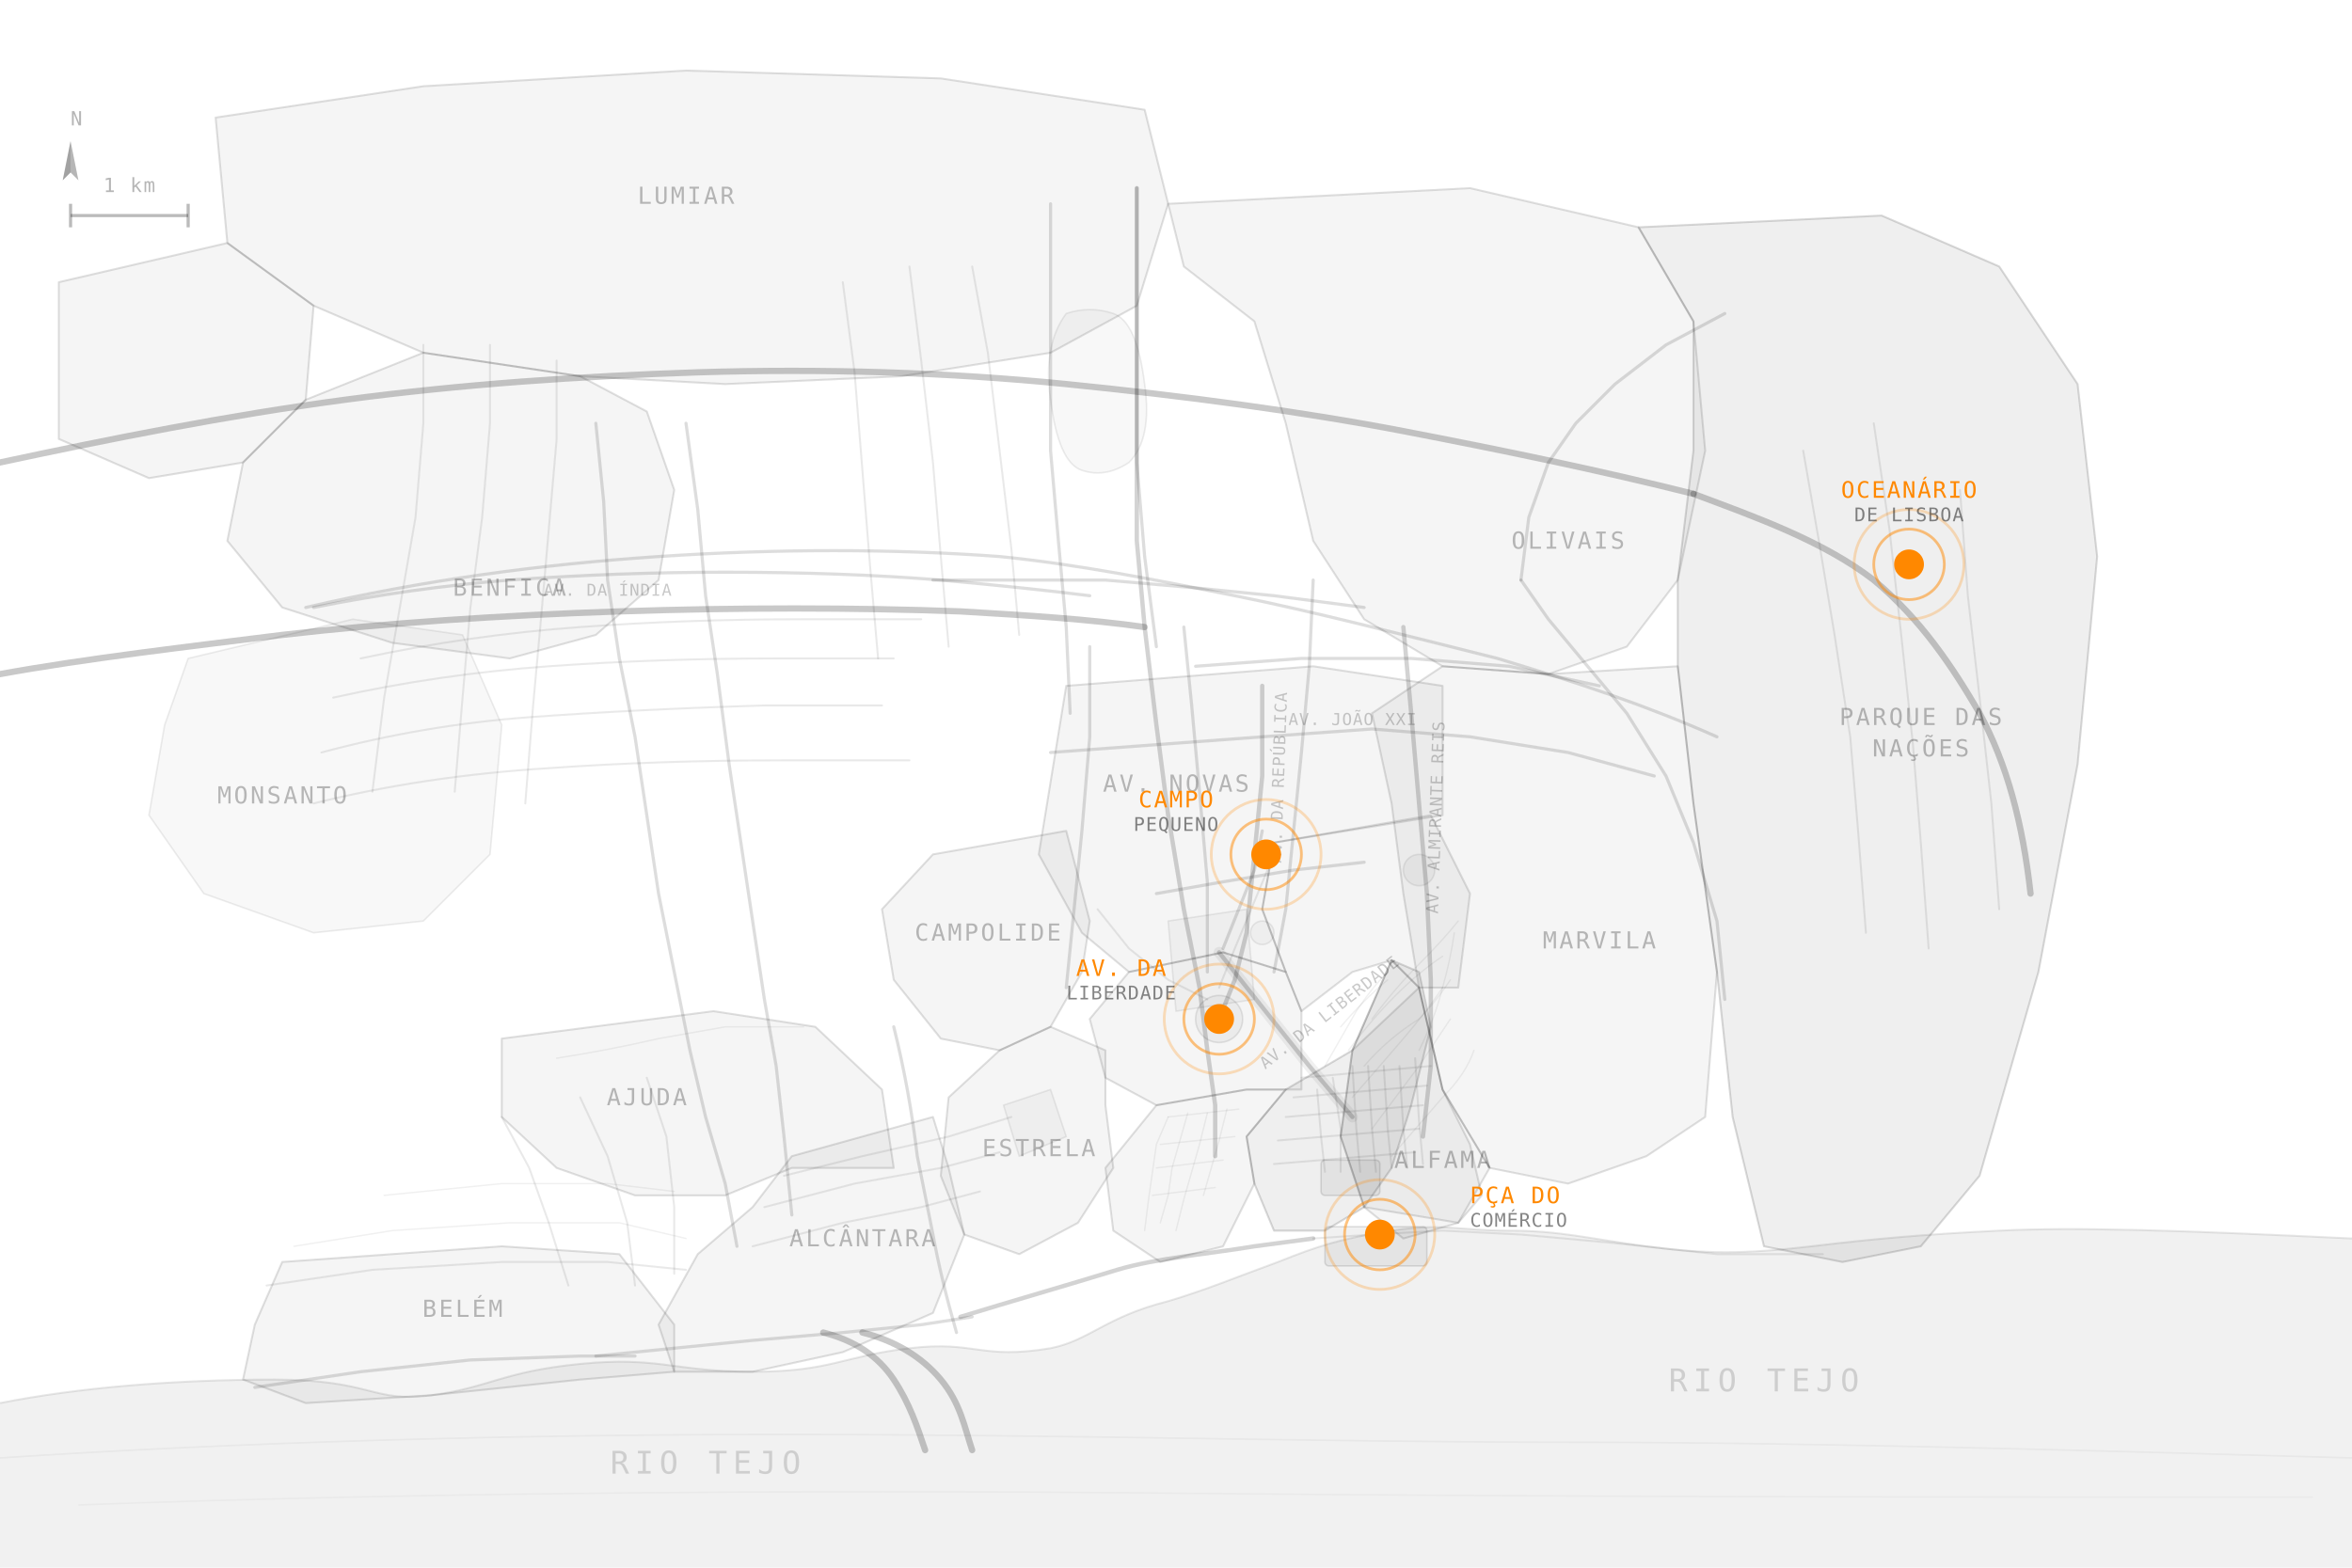
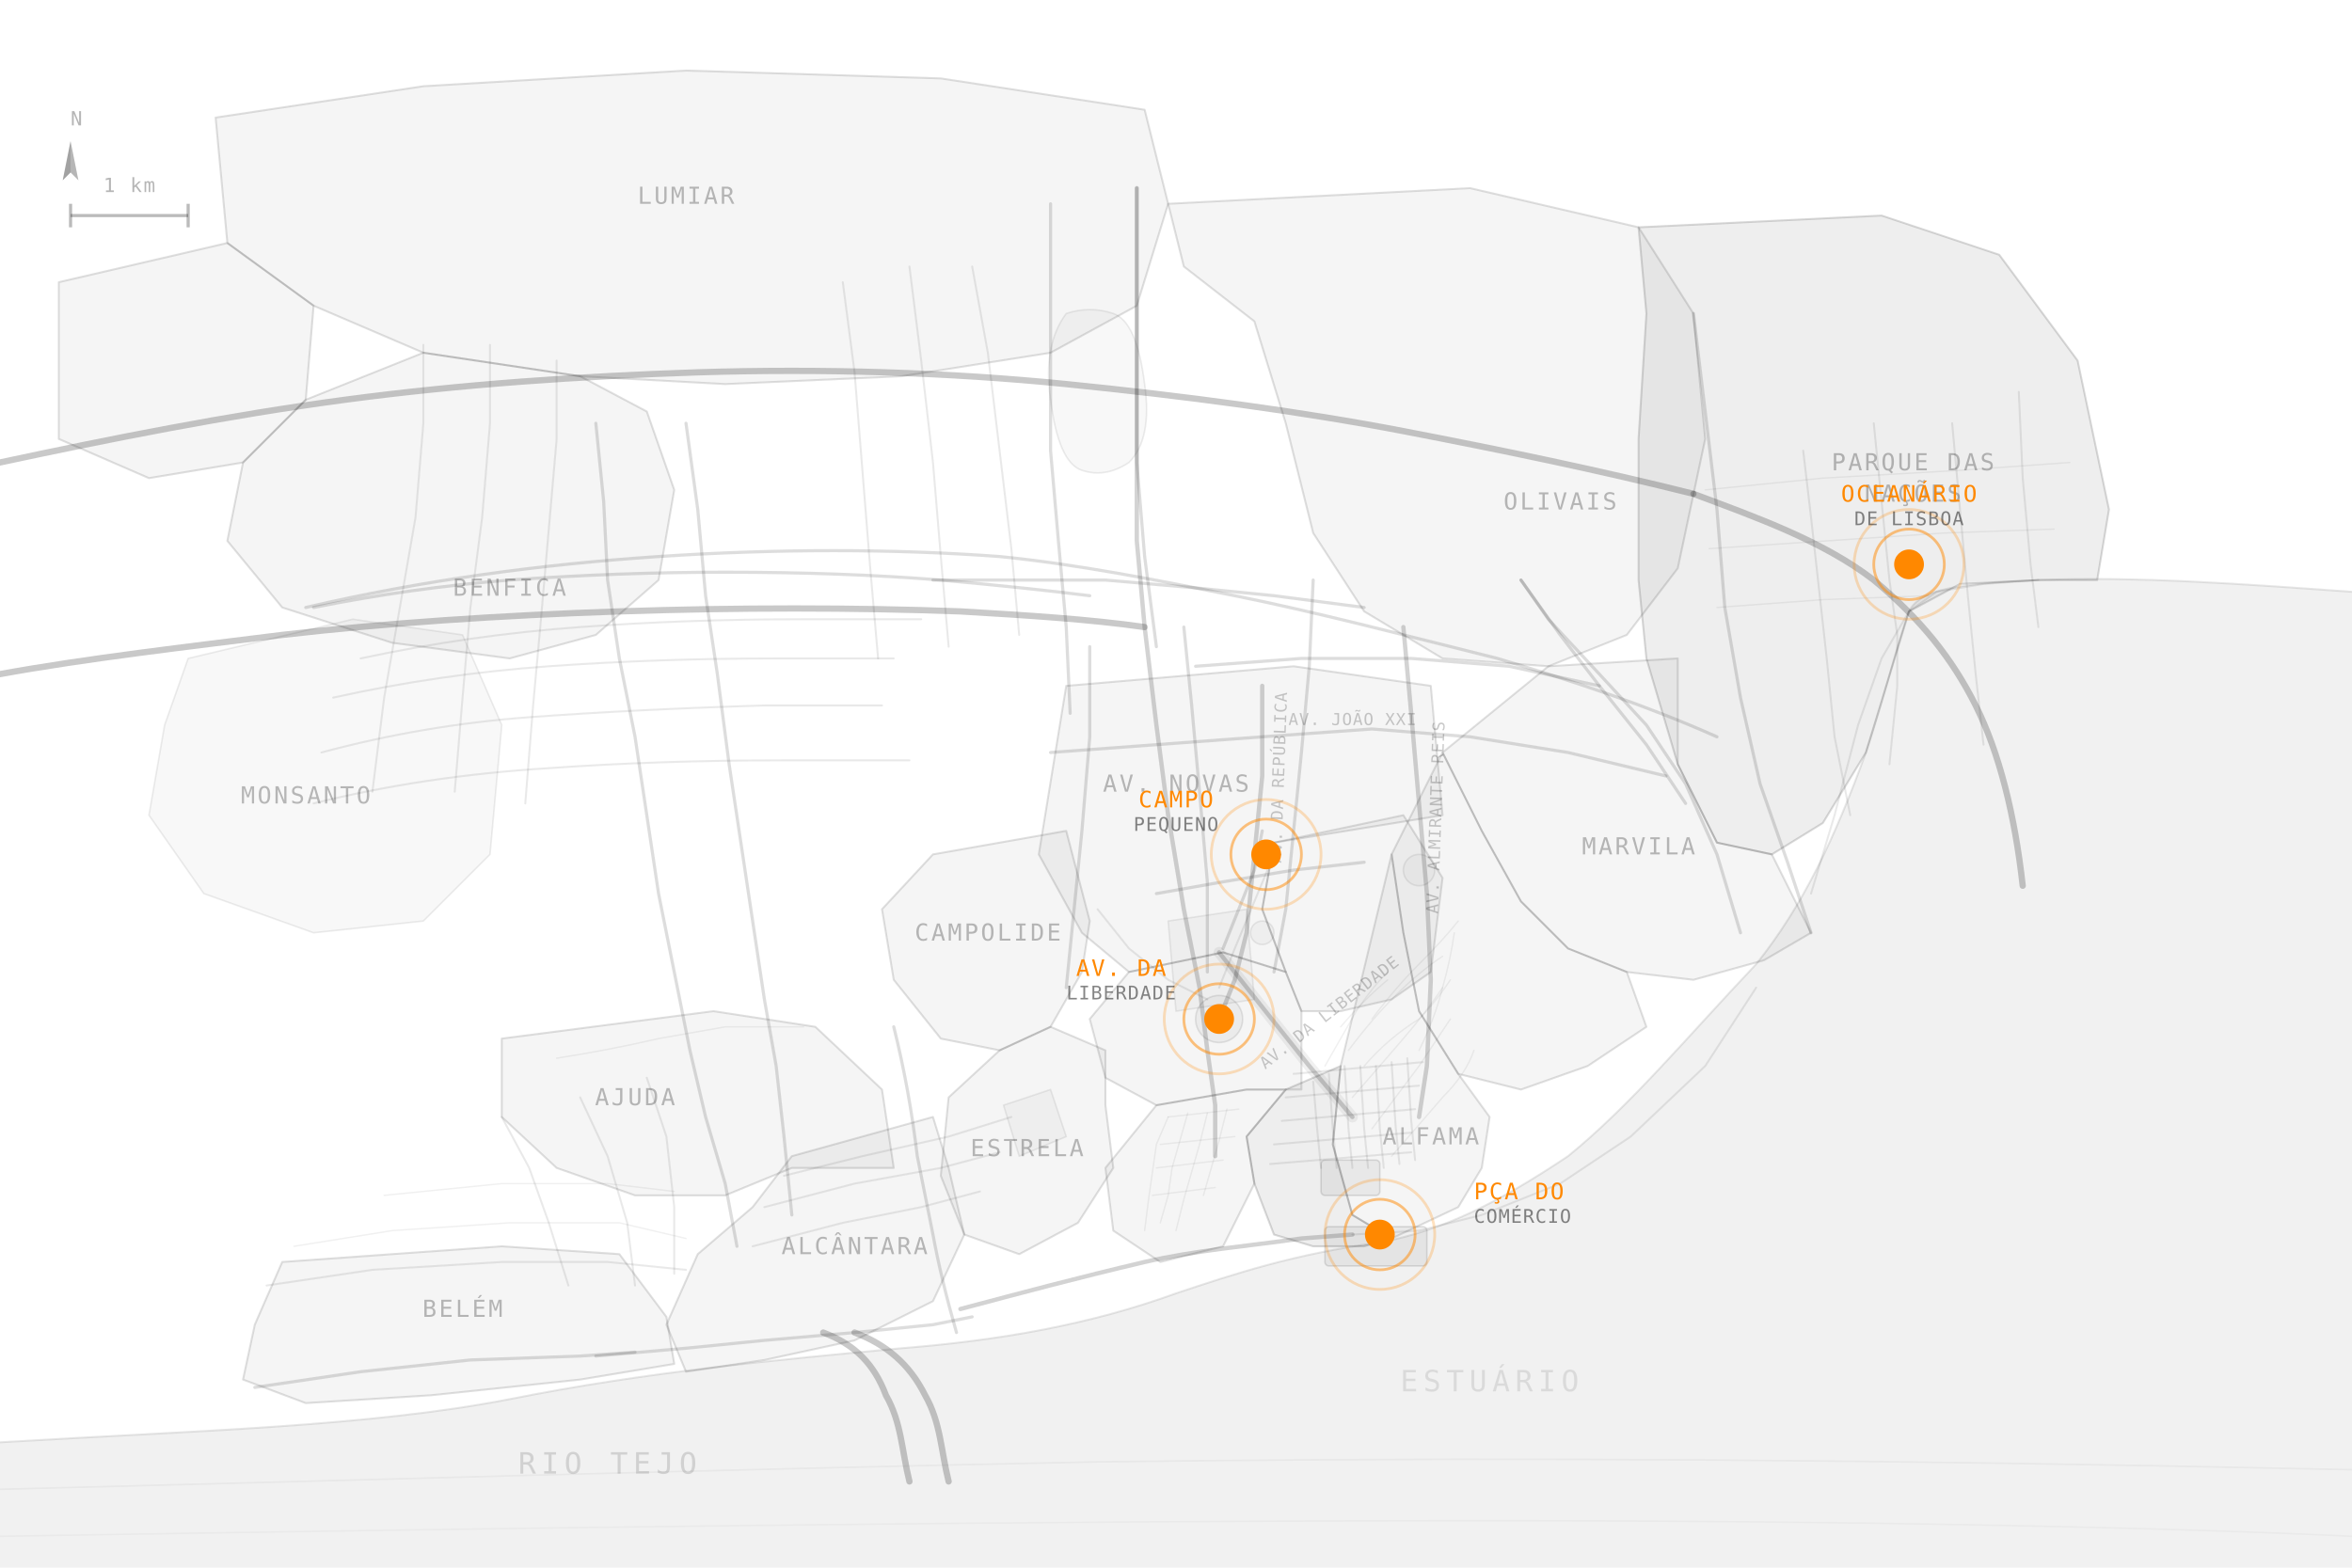
<svg xmlns="http://www.w3.org/2000/svg" viewBox="0 0 600 400">
  <defs>
    <style>
      .water     { fill: rgba(13,13,13,0.055); }
      .shore     { fill: none; stroke: rgba(13,13,13,0.10); stroke-width: 0.5; }
      .district  { fill: rgba(13,13,13,0.040); stroke: rgba(13,13,13,0.13); stroke-width: 0.5; stroke-linejoin: round; }
-       .district2 { fill: rgba(13,13,13,0.065); stroke: rgba(13,13,13,0.16); stroke-width: 0.5; stroke-linejoin: round; }
-       .park      { fill: rgba(13,13,13,0.030); stroke: rgba(13,13,13,0.08); stroke-width: 0.4; stroke-linejoin: round; }
+       .district2 { fill: rgba(13,13,13,0.068); stroke: rgba(13,13,13,0.16); stroke-width: 0.5; stroke-linejoin: round; }
+       .park      { fill: rgba(13,13,13,0.028); stroke: rgba(13,13,13,0.08); stroke-width: 0.4; stroke-linejoin: round; }
      .square    { fill: rgba(13,13,13,0.055); stroke: rgba(13,13,13,0.12); stroke-width: 0.4; }
      .r-hwy     { fill: none; stroke: rgba(13,13,13,0.22); stroke-width: 1.6; stroke-linecap: round; }
      .r-main    { fill: none; stroke: rgba(13,13,13,0.18); stroke-width: 1.1; stroke-linecap: round; }
      .r-avenue  { fill: none; stroke: rgba(13,13,13,0.14); stroke-width: 0.8; stroke-linecap: round; }
      .r-street  { fill: none; stroke: rgba(13,13,13,0.09); stroke-width: 0.5; stroke-linecap: round; }
      .r-minor   { fill: none; stroke: rgba(13,13,13,0.06); stroke-width: 0.35; stroke-linecap: round; }
      .d-label   { font-family: 'DM Mono', monospace; font-size: 6px; fill: rgba(13,13,13,0.28); letter-spacing: 0.10em; text-transform: uppercase; }
      .s-label   { font-family: 'DM Mono', monospace; font-size: 4.2px; fill: rgba(13,13,13,0.22); letter-spacing: 0.05em; }
-       .r-label   { font-family: 'DM Mono', monospace; font-size: 8px; fill: rgba(13,13,13,0.15); letter-spacing: 0.18em; }
+       .r-label   { font-family: 'DM Mono', monospace; font-size: 7.5px; fill: rgba(13,13,13,0.14); letter-spacing: 0.18em; }
      .dot-o1    { fill: none; stroke: #FF8800; stroke-width: 0.7; opacity: 0.25; }
      .dot-o2    { fill: none; stroke: #FF8800; stroke-width: 0.7; opacity: 0.50; }
      .dot-core  { fill: #FF8800; }
      .p-name    { font-family: 'DM Mono', monospace; font-size: 5.8px; fill: #FF8800; letter-spacing: 0.07em; }
      .p-sub     { font-family: 'DM Mono', monospace; font-size: 4.8px; fill: rgba(13,13,13,0.50); letter-spacing: 0.05em; }
      .north     { font-family: 'DM Mono', monospace; font-size: 5px; fill: rgba(13,13,13,0.30); letter-spacing: 0.08em; }
    </style>
  </defs>
-   <path class="water" d="     M 0,358     C 20,354 45,352 70,352     C 95,352 95,358 110,356     C 125,354 128,350 148,348     C 168,346 172,350 192,350     C 212,350 215,346 232,344     C 249,342 250,347 268,344     C 278,342 282,336 298,332     C 308,329 315,326 326,322     C 336,318 342,316 355,314     C 368,312 372,314 385,314     C 398,314 405,316 420,318     C 435,320 445,320 462,318     C 479,316 490,315 510,314     C 530,313 558,314 600,316     L 600,400 L 0,400 Z   " />
-   <path class="shore" d="M 0,358 C 20,354 45,352 70,352 C 95,352 95,358 110,356 C 125,354 128,350 148,348 C 168,346 172,350 192,350 C 212,350 215,346 232,344 C 249,342 250,347 268,344 C 278,342 282,336 298,332 C 308,329 315,326 326,322 C 336,318 342,316 355,314 C 368,312 372,314 385,314 C 398,314 405,316 420,318 C 435,320 445,320 462,318 C 479,316 490,315 510,314 C 530,313 558,314 600,316" />
-   <path fill="none" stroke="rgba(13,13,13,0.04)" stroke-width="0.4" d="M 0,372 C 60,368 130,366 200,366 C 270,366 340,368 400,368 C 460,368 530,370 600,372" />
-   <path fill="none" stroke="rgba(13,13,13,0.03)" stroke-width="0.4" d="M 20,384 C 100,381 200,380 300,381 C 400,382 500,382 590,382" />
-   <text class="r-label" x="180" y="376" text-anchor="middle">RIO TEJO</text>
-   <text class="r-label" x="450" y="355" text-anchor="middle">RIO TEJO</text>
+   <path class="water" d="     M 0,368     C 50,365 94,364 130,357     C 165,350 198,347 230,344     C 255,342 278,338 300,330     C 315,325 330,320 352,317     C 368,314 382,307 400,295     C 416,282 430,265 448,246     C 460,231 468,214 476,192     C 481,177 484,164 487,156     C 490,150 500,149 520,148     C 545,147 572,149 600,151     L 600,400 L 0,400 Z   " />
+   <path class="shore" d="M 0,368 C 50,365 94,364 130,357 C 165,350 198,347 230,344 C 255,342 278,338 300,330 C 315,325 330,320 352,317 C 368,314 382,307 400,295 C 416,282 430,265 448,246 C 460,231 468,214 476,192 C 481,177 484,164 487,156 C 490,150 500,149 520,148 C 545,147 572,149 600,151" />
+   <path fill="none" stroke="rgba(13,13,13,0.04)" stroke-width="0.4" d="M 0,380 C 80,378 180,375 280,373 C 360,372 440,372 550,374 L 600,375" />
+   <path fill="none" stroke="rgba(13,13,13,0.03)" stroke-width="0.4" d="M 0,392 C 120,390 260,388 380,388 C 480,388 560,390 600,392" />
+   <text class="r-label" x="155" y="376" text-anchor="middle">RIO TEJO</text>
+   <text class="r-label" x="380" y="355" text-anchor="middle" opacity="0.7">ESTUÁRIO</text>
  <path class="district" d="M 55,30 L 108,22 L 175,18 L 240,20 L 292,28 L 298,52 L 290,78 L 268,90 L 230,96 L 185,98 L 148,96 L 108,90 L 80,78 L 58,62 Z" />
  <path class="district" d="M 15,72 L 58,62 L 80,78 L 78,102 L 62,118 L 38,122 L 15,112 Z" />
  <path class="district" d="M 62,118 L 78,102 L 108,90 L 148,96 L 165,105 L 172,125 L 168,148 L 152,162 L 130,168 L 100,164 L 72,155 L 58,138 Z" />
-   <path class="district" d="M 298,52 L 375,48 L 418,58 L 432,82 L 435,115 L 428,148 L 415,165 L 395,172 L 368,170 L 348,158 L 335,138 L 328,108 L 320,82 L 302,68 Z" />
-   <path class="district2" d="M 418,58 L 480,55 L 510,68 L 530,98 L 535,142 L 530,195 L 520,248 L 505,300 L 490,318 L 470,322 L 450,318 L 442,285 L 438,248 L 432,205 L 428,170 L 428,148 L 432,115 L 432,82 Z" />
-   <path class="district" d="M 395,172 L 428,170 L 432,205 L 438,248 L 435,285 L 420,295 L 400,302 L 380,298 L 368,278 L 362,252 L 358,228 L 355,205 L 350,182 L 368,170 Z" />
-   <path class="district" d="M 362,252 L 368,278 L 380,298 L 372,312 L 358,316 L 348,308 L 342,290 L 345,268 Z" />
-   <path class="district" d="M 345,268 L 342,290 L 348,308 L 372,312 L 378,305 L 375,292 L 368,278 L 362,252 L 355,245 Z" />
-   <path class="district2" d="M 328,278 L 345,268 L 355,245 L 362,248 L 365,262 L 360,282 L 355,298 L 348,308 L 338,314 L 325,314 L 320,302 L 318,290 Z" />
+   <path class="district" d="M 298,52 L 375,48 L 418,58 L 432,80 L 435,112 L 428,145 L 415,162 L 395,170 L 368,168 L 348,156 L 335,136 L 328,108 L 320,82 L 302,68 Z" />
+   <path class="district2" d="M 418,58 L 480,55 L 510,65 L 530,92 L 538,130 L 535,148 L 520,148 L 500,149 L 487,156 L 476,192 L 465,210 L 452,218 L 438,215 L 428,195 L 420,168 L 418,148 L 418,112 L 420,80 Z" />
+   <path class="district" d="M 395,170 L 428,168 L 428,195 L 438,215 L 452,218 L 462,238 L 450,245 L 432,250 L 415,248 L 400,242 L 388,230 L 378,212 L 368,192 Z" />
+   <path class="district" d="M 368,192 L 378,212 L 388,230 L 400,242 L 415,248 L 420,262 L 405,272 L 388,278 L 372,274 L 362,258 L 358,238 L 355,218 Z" />
+   <path class="district" d="M 355,218 L 358,238 L 362,258 L 372,274 L 380,285 L 378,298 L 372,308 L 355,316 L 345,310 L 340,292 L 342,272 Z" />
+   <path class="district2" d="M 328,278 L 342,272 L 340,292 L 345,310 L 355,316 L 348,318 L 335,318 L 325,315 L 320,302 L 318,290 Z" />
  <path class="district" d="M 295,282 L 318,278 L 328,278 L 318,290 L 320,302 L 312,318 L 296,322 L 284,314 L 282,298 Z" />
  <path class="district" d="M 288,248 L 312,243 L 328,248 L 332,258 L 332,278 L 318,278 L 295,282 L 282,275 L 278,260 Z" />
-   <path class="district" d="M 325,215 L 365,208 L 375,228 L 372,252 L 362,252 L 355,245 L 345,248 L 332,258 L 328,248 L 322,232 Z" />
-   <path class="district" d="M 272,175 L 335,170 L 368,175 L 368,208 L 325,215 L 322,232 L 328,248 L 312,243 L 288,248 L 276,238 L 265,218 Z" />
+   <path class="district" d="M 325,215 L 358,208 L 368,224 L 365,248 L 355,255 L 342,258 L 332,258 L 328,248 L 322,232 Z" />
+   <path class="district" d="M 272,175 L 330,170 L 365,175 L 368,208 L 325,215 L 322,232 L 328,248 L 312,243 L 288,248 L 276,238 L 265,218 Z" />
  <path class="district" d="M 238,218 L 272,212 L 278,235 L 276,248 L 268,262 L 255,268 L 240,265 L 228,250 L 225,232 Z" />
  <path class="district" d="M 255,268 L 268,262 L 282,268 L 282,282 L 284,298 L 275,312 L 260,320 L 246,315 L 240,300 L 242,280 Z" />
-   <path class="district" d="M 202,295 L 238,285 L 242,298 L 246,315 L 238,335 L 215,345 L 192,350 L 172,350 L 168,338 L 178,320 L 192,308 Z" />
-   <path class="district" d="M 72,322 L 128,318 L 158,320 L 172,338 L 172,350 L 148,352 L 110,356 L 78,358 L 62,352 L 65,338 Z" />
+   <path class="district" d="M 202,295 L 238,285 L 242,298 L 246,315 L 238,332 L 218,342 L 195,347 L 175,350 L 170,338 L 178,320 L 192,308 Z" />
+   <path class="district" d="M 72,322 L 128,318 L 158,320 L 170,336 L 172,348 L 148,352 L 110,356 L 78,358 L 62,352 L 65,338 Z" />
  <path class="district" d="M 128,265 L 182,258 L 208,262 L 225,278 L 228,298 L 202,298 L 185,305 L 162,305 L 142,298 L 128,285 Z" />
+   <path class="park" d="M 48,168 L 90,158 L 118,162 L 128,185 L 125,218 L 108,235 L 80,238 L 52,228 L 38,208 L 42,185 Z" />
  <path class="park" d="M 298,235 L 318,232 L 320,255 L 300,258 Z" />
  <path class="park" d="M 272,80 Q 278,78 284,80 Q 290,82 292,98 Q 294,112 288,118 Q 282,122 276,120 Q 270,118 268,102 Q 266,88 272,80 Z" />
  <path class="park" d="M 256,282 L 268,278 L 272,290 L 260,295 Z" />
-   <path class="park" d="M 48,168 L 90,158 L 118,162 L 128,185 L 125,218 L 108,235 L 80,238 L 52,228 L 38,208 L 42,185 Z" />
  <rect class="square" x="337" y="296" width="15" height="9" rx="1" />
  <rect class="square" x="338" y="313" width="26" height="10" rx="1" />
  <circle fill="rgba(13,13,13,0.04)" stroke="rgba(13,13,13,0.10)" stroke-width="0.4" cx="311" cy="260" r="6" />
-   <circle fill="rgba(13,13,13,0.04)" stroke="rgba(13,13,13,0.08)" stroke-width="0.4" cx="362" cy="222" r="4" />
+   <circle fill="rgba(13,13,13,0.03)" stroke="rgba(13,13,13,0.08)" stroke-width="0.4" cx="362" cy="222" r="4" />
  <circle fill="rgba(13,13,13,0.03)" stroke="rgba(13,13,13,0.08)" stroke-width="0.4" cx="322" cy="238" r="3" />
  <path class="r-hwy" d="M 0,118 C 28,112 58,106 88,102 C 118,98 148,96 178,95 C 210,94 242,95 272,98 C 302,101 332,105 358,110 C 384,115 408,120 432,126" />
  <path class="r-hwy" d="M 0,172 C 22,168 48,165 72,162 C 98,159 128,157 158,156 C 188,155 218,155 245,156 C 262,157 278,158 292,160" />
-   <path class="r-hwy" d="M 432,126 C 448,132 465,138 478,148 C 490,158 498,170 505,182 C 512,195 516,210 518,228" />
-   <path class="r-hwy" d="M 220,340 C 228,342 235,346 240,352 C 245,358 246,364 248,370" />
-   <path class="r-hwy" d="M 210,340 C 218,342 224,346 228,352 C 232,358 234,364 236,370" />
+   <path class="r-hwy" d="M 432,126 C 448,132 465,138 478,148 C 490,158 498,168 504,180 C 510,192 514,208 516,226" />
+   <path class="r-hwy" d="M 218,340 C 226,343 232,348 236,356 C 240,363 240,370 242,378" />
+   <path class="r-hwy" d="M 210,340 C 218,343 223,348 226,356 C 230,363 230,370 232,378" />
  <path class="r-main" d="M 311,243 C 318,252 326,262 334,272 L 345,285" />
  <path fill="none" stroke="rgba(13,13,13,0.06)" stroke-width="2.8" stroke-linecap="round" d="M 311,243 C 318,252 326,262 334,272 L 345,285" />
  <path class="r-main" d="M 322,175 L 322,198 L 320,218 L 318,238 L 315,250 L 311,260" />
-   <path class="r-main" d="M 358,160 L 360,182 L 362,205 L 364,228 L 365,250 L 365,272 L 363,290" />
+   <path class="r-main" d="M 358,160 L 360,182 L 362,205 L 364,228 L 365,250 L 364,272 L 362,285" />
  <path class="r-avenue" d="M 335,148 L 334,170 L 332,192 L 330,212 L 328,232 L 325,248" />
-   <path class="r-avenue" d="M 268,192 L 295,190 L 322,188 L 350,186 L 375,188 L 400,192 L 422,198" />
+   <path class="r-avenue" d="M 268,192 L 295,190 L 322,188 L 350,186 L 375,188 L 400,192 L 425,198" />
  <path class="r-avenue" d="M 302,160 L 304,180 L 306,202 L 308,225 L 308,248" />
  <path class="r-avenue" d="M 312,242 L 316,232 L 320,222 L 322,212" />
  <path class="r-avenue" d="M 295,228 L 312,225 L 330,222 L 348,220" />
  <path class="r-street" d="M 311,252 L 315,242 L 320,230 L 325,218" />
  <path class="r-street" d="M 308,255 L 298,250 L 288,242 L 280,232" />
+   <path class="r-main" d="M 290,48 L 290,78 L 290,108 L 290,138 L 292,160 L 295,185 L 298,208 L 302,232 L 306,252 L 308,268 L 310,282 L 310,295" />
  <path class="r-avenue" d="M 278,165 L 278,188 L 276,212 L 274,232 L 272,252" />
-   <path class="r-main" d="M 290,48 L 290,78 L 290,108 L 290,138 L 292,160 L 295,185 L 298,208 L 302,232 L 306,252 L 308,268 L 310,282 L 310,295" />
-   <path class="r-avenue" d="M 388,148 L 395,158 L 405,170 L 415,182 L 425,198 L 432,215 L 438,235 L 440,255" />
+   <path class="r-avenue" d="M 305,170 L 332,168 L 360,168 L 385,170 L 408,175" />
+   <path class="r-avenue" d="M 238,148 L 258,148 L 282,148 L 305,150 L 325,152 L 348,155" />
  <path class="r-avenue" d="M 78,155 C 108,148 138,144 168,142 C 198,140 228,140 255,142 C 275,144 295,148 315,152 C 335,156 358,162 382,168 C 402,174 420,180 438,188" />
-   <path class="r-avenue" d="M 238,148 L 258,148 L 282,148 L 305,150 L 325,152 L 348,155" />
-   <path class="r-avenue" d="M 305,170 L 332,168 L 360,168 L 385,170 L 408,175" />
-   <path class="r-street" d="M 338,299 L 337,290 L 336,278" />
-   <path class="r-street" d="M 342,299 L 342,288 L 340,275" />
-   <path class="r-street" d="M 347,299 L 346,288 L 345,272" />
-   <path class="r-street" d="M 351,299 L 350,288 L 349,272" />
-   <path class="r-street" d="M 355,298 L 354,288 L 353,272" />
-   <path class="r-street" d="M 359,298 L 358,288 L 357,272" />
-   <path class="r-street" d="M 363,297 L 362,286 L 361,270" />
-   <path class="r-street" d="M 332,275 L 365,272" />
-   <path class="r-street" d="M 330,280 L 364,277" />
-   <path class="r-street" d="M 328,285 L 363,282" />
-   <path class="r-street" d="M 326,291 L 362,288" />
-   <path class="r-street" d="M 325,297 L 361,294" />
+   <path class="r-avenue" d="M 388,148 L 395,158 L 408,172 L 420,185 L 430,200 L 438,218 L 444,238" />
+   <path class="r-street" d="M 337,298 L 336,288 L 335,276" />
+   <path class="r-street" d="M 341,298 L 340,288 L 339,274" />
+   <path class="r-street" d="M 345,298 L 344,288 L 343,272" />
+   <path class="r-street" d="M 349,298 L 348,288 L 347,272" />
+   <path class="r-street" d="M 353,298 L 352,288 L 351,272" />
+   <path class="r-street" d="M 357,297 L 356,287 L 355,271" />
+   <path class="r-street" d="M 361,296 L 360,286 L 359,270" />
+   <path class="r-street" d="M 330,274 L 363,271" />
+   <path class="r-street" d="M 328,280 L 362,277" />
+   <path class="r-street" d="M 327,286 L 361,283" />
+   <path class="r-street" d="M 325,292 L 360,289" />
+   <path class="r-street" d="M 324,297 L 360,294" />
  <path class="r-minor" d="M 348,272 Q 354,265 362,260 Q 366,256 370,250" />
  <path class="r-minor" d="M 345,280 Q 352,272 358,265 Q 364,258 368,252" />
  <path class="r-minor" d="M 350,288 Q 356,280 362,272 Q 366,266 370,260" />
  <path class="r-minor" d="M 355,295 Q 362,287 368,280 Q 374,274 376,268" />
  <path class="r-minor" d="M 344,268 Q 350,260 356,254 Q 362,248 368,244" />
  <path class="r-minor" d="M 350,260 Q 356,252 362,246 Q 368,240 372,235" />
  <path class="r-minor" d="M 362,268 Q 366,260 368,252 Q 370,245 371,238" />
  <path class="r-minor" d="M 342,262 Q 348,255 354,250" />
  <path class="r-minor" d="M 338,272 Q 342,265 346,258 Q 350,252 354,248" />
  <path class="r-minor" d="M 298,285 L 316,283" />
  <path class="r-minor" d="M 296,292 L 315,290" />
  <path class="r-minor" d="M 295,298 L 312,296" />
  <path class="r-minor" d="M 294,305 L 310,303" />
  <path class="r-minor" d="M 298,285 L 295,292 L 294,299 L 293,306 L 292,314" />
  <path class="r-minor" d="M 303,284 L 301,291 L 299,298 L 298,305 L 296,312" />
  <path class="r-minor" d="M 308,284 L 306,292 L 304,299 L 302,306 L 300,314" />
  <path class="r-minor" d="M 313,283 L 311,291 L 309,298 L 307,305" />
-   <path class="r-main" d="M 245,336 C 258,332 272,328 285,324 C 295,321 308,320 320,318 L 335,316" />
-   <path class="r-avenue" d="M 152,346 L 172,344 L 192,342 L 215,340 L 235,338 L 248,336" />
-   <path class="r-avenue" d="M 65,354 L 92,350 L 120,347 L 148,346 L 162,346" />
-   <path class="r-street" d="M 335,316 L 350,315 L 368,314 L 388,315 L 410,317 L 438,320 L 465,320" />
+   <path class="r-main" d="M 245,334 C 260,330 275,326 292,322 C 305,319 318,318 332,316 L 345,315" />
+   <path class="r-avenue" d="M 152,346 L 175,344 L 195,342 L 218,340 L 238,338 L 248,336" />
+   <path class="r-avenue" d="M 65,354 L 92,350 L 120,347 L 148,346 L 162,345" />
+   <path class="r-street" d="M 345,315 L 362,314 L 378,310 L 398,302 L 416,290 L 435,272 L 448,252" />
  <path class="r-street" d="M 200,300 L 220,295 L 242,290 L 258,285" />
  <path class="r-street" d="M 195,308 L 218,302 L 240,298 L 255,294" />
  <path class="r-street" d="M 192,318 L 215,312 L 235,308 L 250,304" />
  <path class="r-avenue" d="M 228,262 Q 232,278 234,295 L 238,315 Q 240,326 244,340" />
  <path class="r-street" d="M 68,328 L 95,324 L 128,322 L 155,322 L 175,324" />
  <path class="r-minor" d="M 75,318 L 100,314 L 130,312 L 158,312 L 175,316" />
  <path class="r-minor" d="M 98,305 L 128,302 L 155,302 L 172,304" />
  <path class="r-street" d="M 128,285 L 135,298 L 140,312 L 145,328" />
  <path class="r-street" d="M 148,280 L 155,295 L 160,312 L 162,328" />
  <path class="r-street" d="M 165,275 L 170,290 L 172,308 L 172,325" />
  <path class="r-minor" d="M 142,270 Q 155,268 168,265 L 185,262 L 205,262" />
  <path class="r-avenue" d="M 80,155 Q 105,150 130,148 Q 158,146 185,146 Q 215,146 240,148 Q 262,150 278,152" />
  <path class="r-street" d="M 92,168 Q 120,162 148,160 Q 175,158 205,158 L 235,158" />
  <path class="r-street" d="M 85,178 Q 112,172 140,170 Q 168,168 198,168 L 228,168" />
  <path class="r-street" d="M 82,192 Q 108,185 135,183 Q 162,181 195,180 L 225,180" />
  <path class="r-street" d="M 80,205 Q 108,198 140,196 Q 168,194 200,194 L 232,194" />
  <path class="r-avenue" d="M 152,108 L 154,128 L 155,148 L 158,168 L 162,188 L 165,208 L 168,228 L 172,248 L 176,268 L 180,285 L 185,302 L 188,318" />
  <path class="r-avenue" d="M 175,108 L 178,130 L 180,152 L 183,172 L 186,195 L 189,215 L 192,235 L 195,255 L 198,272 L 200,290 L 202,310" />
  <path class="r-avenue" d="M 268,52 L 268,72 L 268,92 L 268,115 L 270,138 L 272,160 L 273,182" />
  <path class="r-avenue" d="M 290,48 L 290,70 L 290,95 L 290,118 L 292,142 L 295,165" />
  <path class="r-street" d="M 248,68 L 252,90 L 255,115 L 258,140 L 260,162" />
  <path class="r-street" d="M 232,68 L 235,92 L 238,118 L 240,142 L 242,165" />
  <path class="r-street" d="M 215,72 L 218,95 L 220,120 L 222,145 L 224,168" />
  <path class="r-street" d="M 108,88 L 108,108 L 106,132 L 102,155 L 98,178 L 95,202" />
  <path class="r-street" d="M 125,88 L 125,108 L 123,132 L 120,155 L 118,178 L 116,202" />
  <path class="r-street" d="M 142,92 L 142,112 L 140,135 L 138,158 L 136,180 L 134,205" />
-   <path class="r-avenue" d="M 388,148 L 390,132 L 395,118 L 402,108 L 412,98 L 425,88 L 440,80" />
-   <path class="r-street" d="M 460,115 L 464,138 L 468,162 L 472,188 L 474,212 L 476,238" />
-   <path class="r-street" d="M 478,108 L 482,135 L 485,162 L 488,190 L 490,215 L 492,242" />
-   <path class="r-street" d="M 500,125 L 502,152 L 505,178 L 508,205 L 510,232" />
-   <text class="d-label" x="490" y="185" text-anchor="middle">PARQUE DAS</text>
-   <text class="d-label" x="490" y="193" text-anchor="middle">NAÇÕES</text>
-   <text class="d-label" x="400" y="140" text-anchor="middle">OLIVAIS</text>
-   <text class="d-label" x="408" y="242" text-anchor="middle">MARVILA</text>
+   <path class="r-avenue" d="M 432,80 L 435,105 L 438,130 L 440,155 L 444,178 L 449,200 L 456,220 L 462,238" />
+   <path class="r-avenue" d="M 388,148 L 398,162 L 408,175 L 420,190 L 430,205" />
+   <path class="r-street" d="M 520,148 L 506,149 L 494,151 L 487,156 L 480,168 L 474,185 L 468,208 L 462,228" />
+   <path class="r-street" d="M 460,115 L 462,132 L 464,150 L 466,168 L 468,188 L 472,208" />
+   <path class="r-street" d="M 478,108 L 480,128 L 482,148 L 484,162 L 484,175 L 482,195" />
+   <path class="r-street" d="M 498,108 L 500,130 L 502,152 L 504,172 L 506,190" />
+   <path class="r-street" d="M 515,100 L 516,122 L 518,144 L 520,160" />
+   <path class="r-minor" d="M 435,125 L 465,122 L 500,120 L 528,118" />
+   <path class="r-minor" d="M 436,140 L 466,138 L 496,136 L 524,135" />
+   <path class="r-minor" d="M 438,155 L 465,153 L 492,152" />
+   <text class="d-label" x="488" y="120" text-anchor="middle">PARQUE DAS</text>
+   <text class="d-label" x="488" y="128" text-anchor="middle">NAÇÕES</text>
+   <text class="d-label" x="398" y="130" text-anchor="middle">OLIVAIS</text>
+   <text class="d-label" x="418" y="218" text-anchor="middle">MARVILA</text>
  <text class="d-label" x="175" y="52" text-anchor="middle">LUMIAR</text>
  <text class="d-label" x="130" y="152" text-anchor="middle">BENFICA</text>
-   <text class="d-label" x="72" y="205" text-anchor="middle">MONSANTO</text>
+   <text class="d-label" x="78" y="205" text-anchor="middle">MONSANTO</text>
  <text class="d-label" x="300" y="202" text-anchor="middle">AV. NOVAS</text>
  <text class="d-label" x="252" y="240" text-anchor="middle">CAMPOLIDE</text>
-   <text class="d-label" x="265" y="295" text-anchor="middle">ESTRELA</text>
-   <text class="d-label" x="220" y="318" text-anchor="middle">ALCÂNTARA</text>
+   <text class="d-label" x="262" y="295" text-anchor="middle">ESTRELA</text>
+   <text class="d-label" x="218" y="320" text-anchor="middle">ALCÂNTARA</text>
  <text class="d-label" x="118" y="336" text-anchor="middle">BELÉM</text>
-   <text class="d-label" x="165" y="282" text-anchor="middle">AJUDA</text>
-   <text class="d-label" x="368" y="298" text-anchor="middle">ALFAMA</text>
+   <text class="d-label" x="162" y="282" text-anchor="middle">AJUDA</text>
+   <text class="d-label" x="365" y="292" text-anchor="middle">ALFAMA</text>
  <text class="s-label" transform="rotate(-38,328,265)" x="319" y="268">AV. DA LIBERDADE</text>
  <text class="s-label" transform="rotate(-88,362,228)" x="357" y="233">AV. ALMIRANTE REIS</text>
  <text class="s-label" transform="rotate(-88,320,215)" x="315" y="222">AV. DA REPÚBLICA</text>
  <text class="s-label" x="345" y="185" text-anchor="middle">AV. JOÃO XXI</text>
-   <text class="s-label" x="155" y="152" text-anchor="middle">AV. DA ÍNDIA</text>
  <text class="north" x="18" y="32">N</text>
  <path fill="rgba(13,13,13,0.30)" d="M 18,36 L 16,46 L 18,44 L 20,46 Z" />
  <path fill="rgba(13,13,13,0.12)" d="M 18,44 L 16,46 L 18,36 Z" />
  <line x1="18" y1="55" x2="48" y2="55" stroke="rgba(13,13,13,0.28)" stroke-width="0.8" />
  <line x1="18" y1="52" x2="18" y2="58" stroke="rgba(13,13,13,0.28)" stroke-width="0.8" />
  <line x1="48" y1="52" x2="48" y2="58" stroke="rgba(13,13,13,0.28)" stroke-width="0.8" />
  <text class="north" x="33" y="49" text-anchor="middle">1 km</text>
  <circle class="dot-o1" cx="487" cy="144" r="14" />
  <circle class="dot-o2" cx="487" cy="144" r="9" />
  <circle class="dot-core" cx="487" cy="144" r="3.8" />
-   <text class="p-name" x="487" y="127" text-anchor="middle">OCEANÁRIO</text>
-   <text class="p-sub" x="487" y="133" text-anchor="middle">DE LISBOA</text>
+   <text class="p-name" x="487" y="128" text-anchor="middle">OCEANÁRIO</text>
+   <text class="p-sub" x="487" y="134" text-anchor="middle">DE LISBOA</text>
  <circle class="dot-o1" cx="323" cy="218" r="14" />
  <circle class="dot-o2" cx="323" cy="218" r="9" />
  <circle class="dot-core" cx="323" cy="218" r="3.8" />
  <text class="p-name" x="300" y="206" text-anchor="middle">CAMPO</text>
  <text class="p-sub" x="300" y="212" text-anchor="middle">PEQUENO</text>
  <circle class="dot-o1" cx="352" cy="315" r="14" />
  <circle class="dot-o2" cx="352" cy="315" r="9" />
  <circle class="dot-core" cx="352" cy="315" r="3.8" />
-   <text class="p-name" x="375" y="307" text-anchor="start">PÇA DO</text>
-   <text class="p-sub" x="375" y="313" text-anchor="start">COMÉRCIO</text>
+   <text class="p-name" x="376" y="306" text-anchor="start">PÇA DO</text>
+   <text class="p-sub" x="376" y="312" text-anchor="start">COMÉRCIO</text>
  <circle class="dot-o1" cx="311" cy="260" r="14" />
  <circle class="dot-o2" cx="311" cy="260" r="9" />
  <circle class="dot-core" cx="311" cy="260" r="3.8" />
  <text class="p-name" x="286" y="249" text-anchor="middle">AV. DA</text>
  <text class="p-sub" x="286" y="255" text-anchor="middle">LIBERDADE</text>
</svg>
